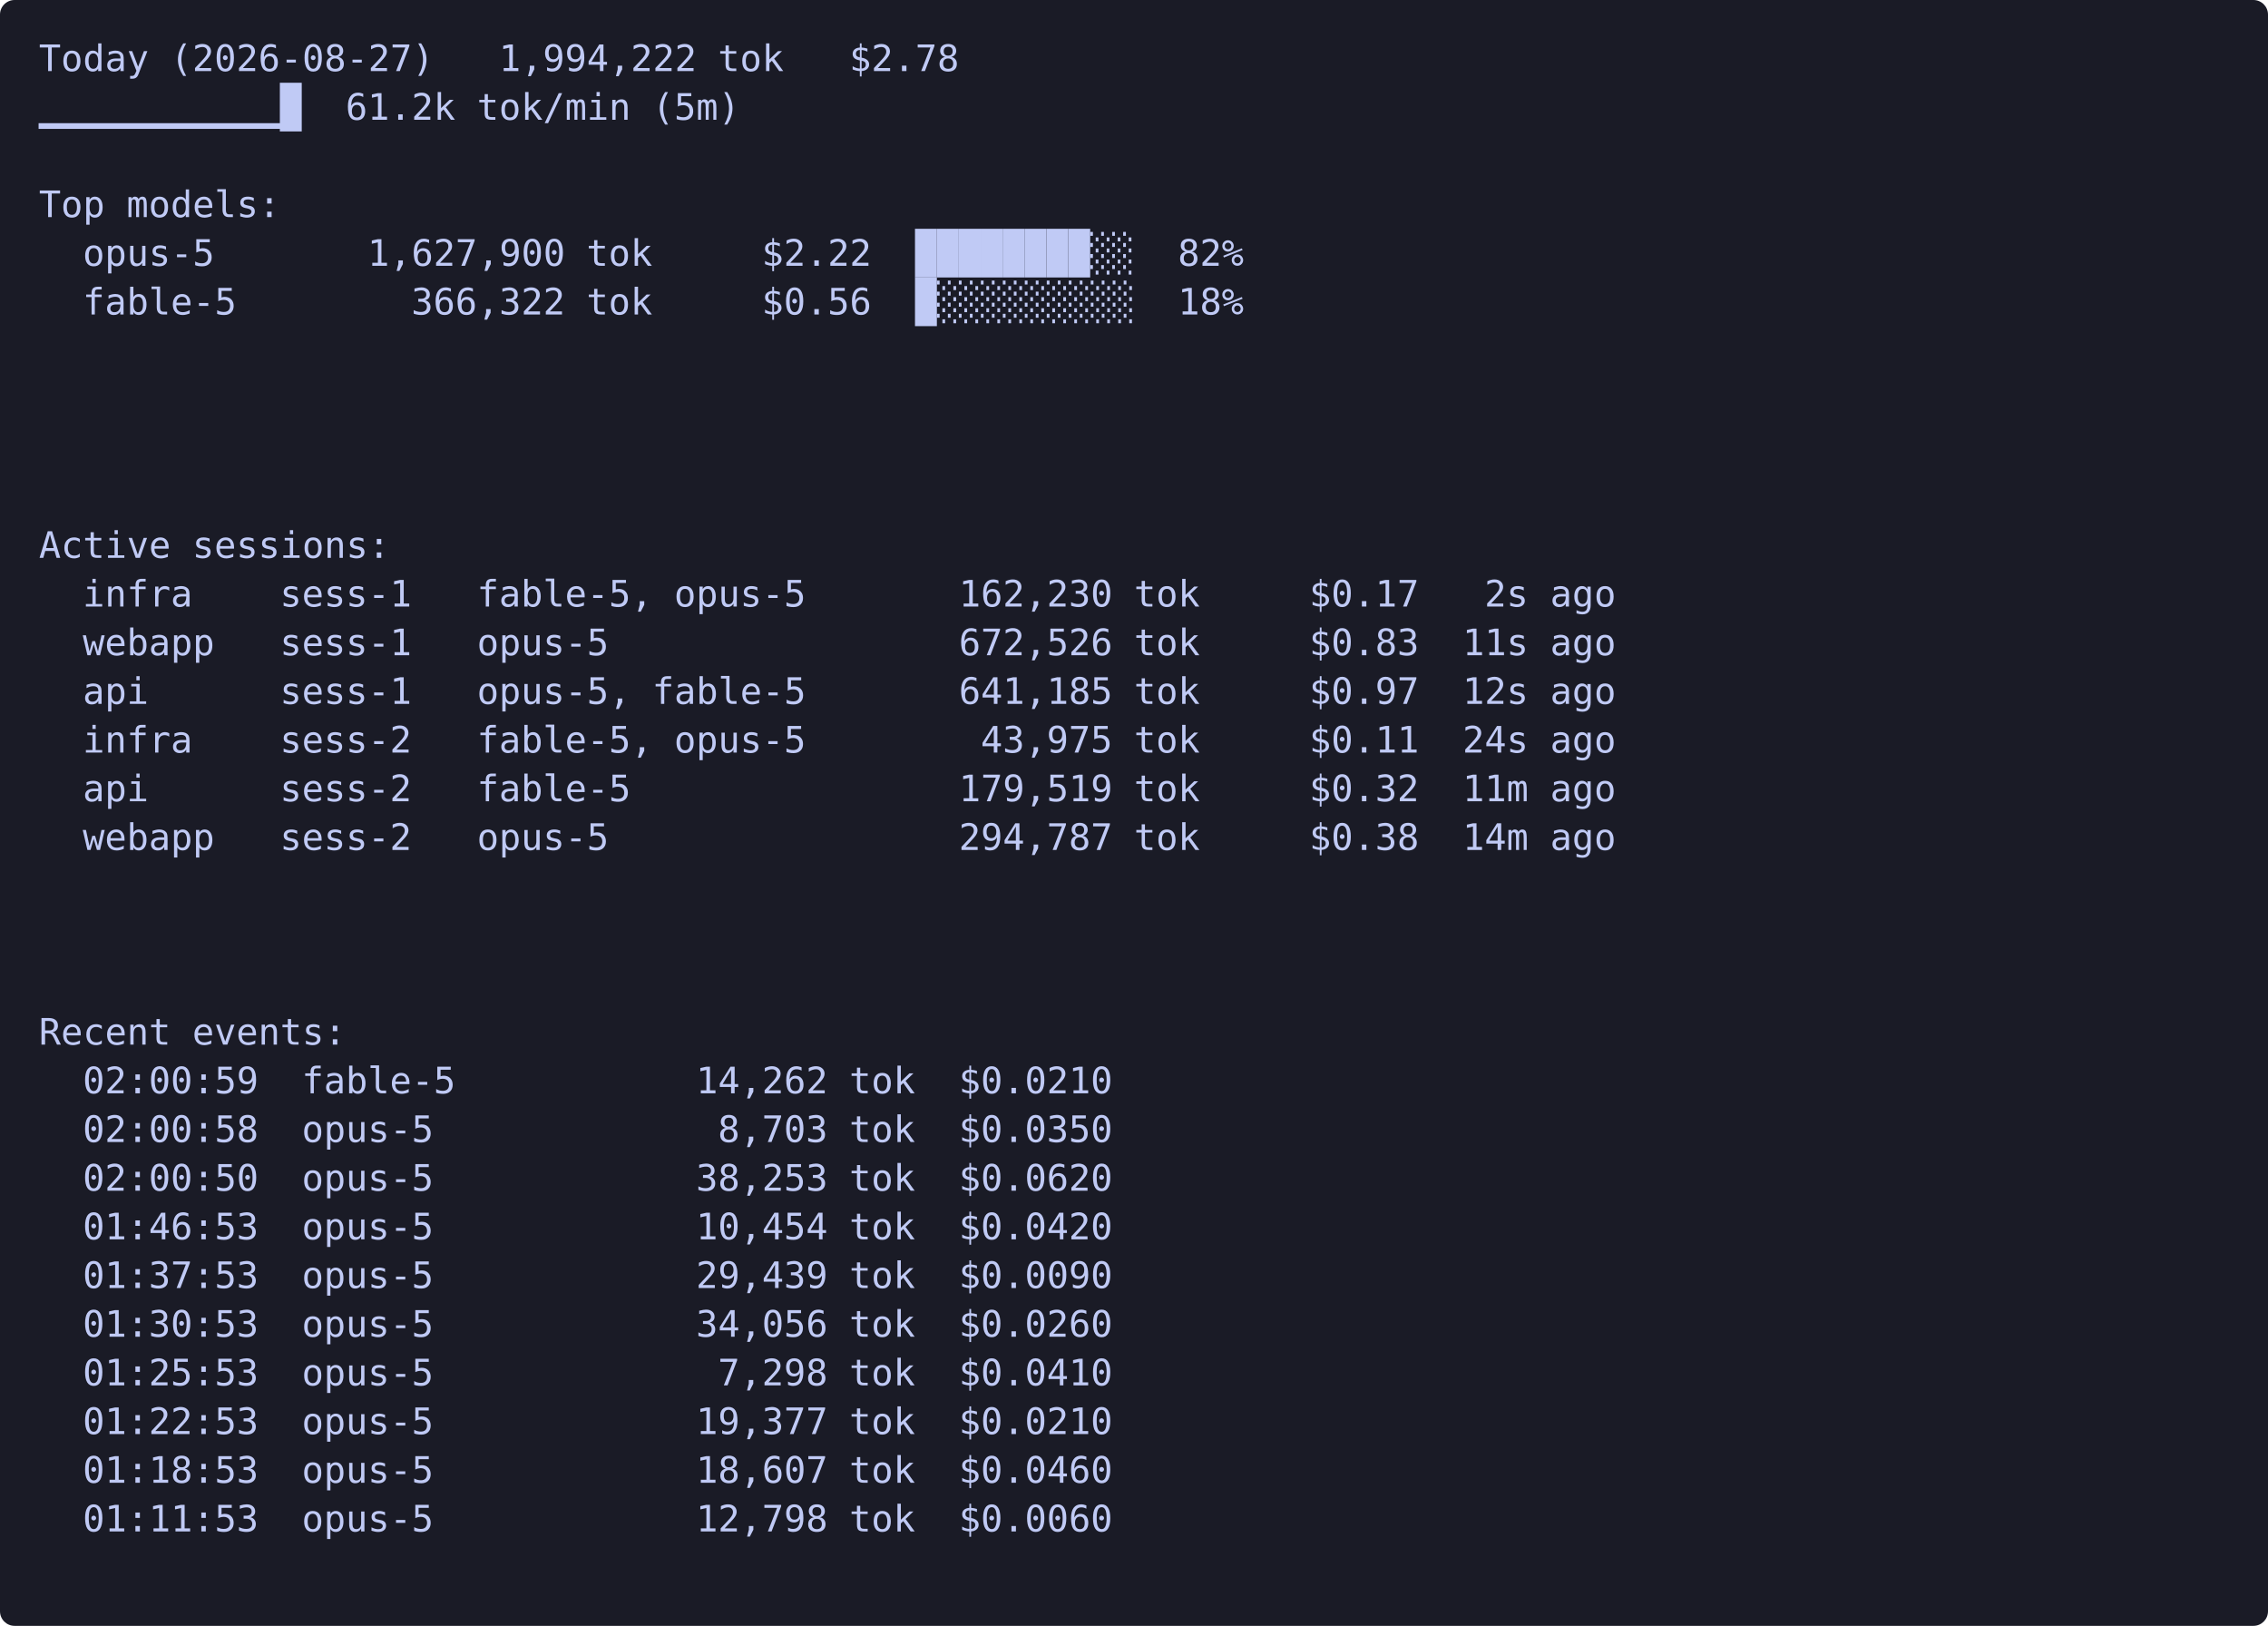
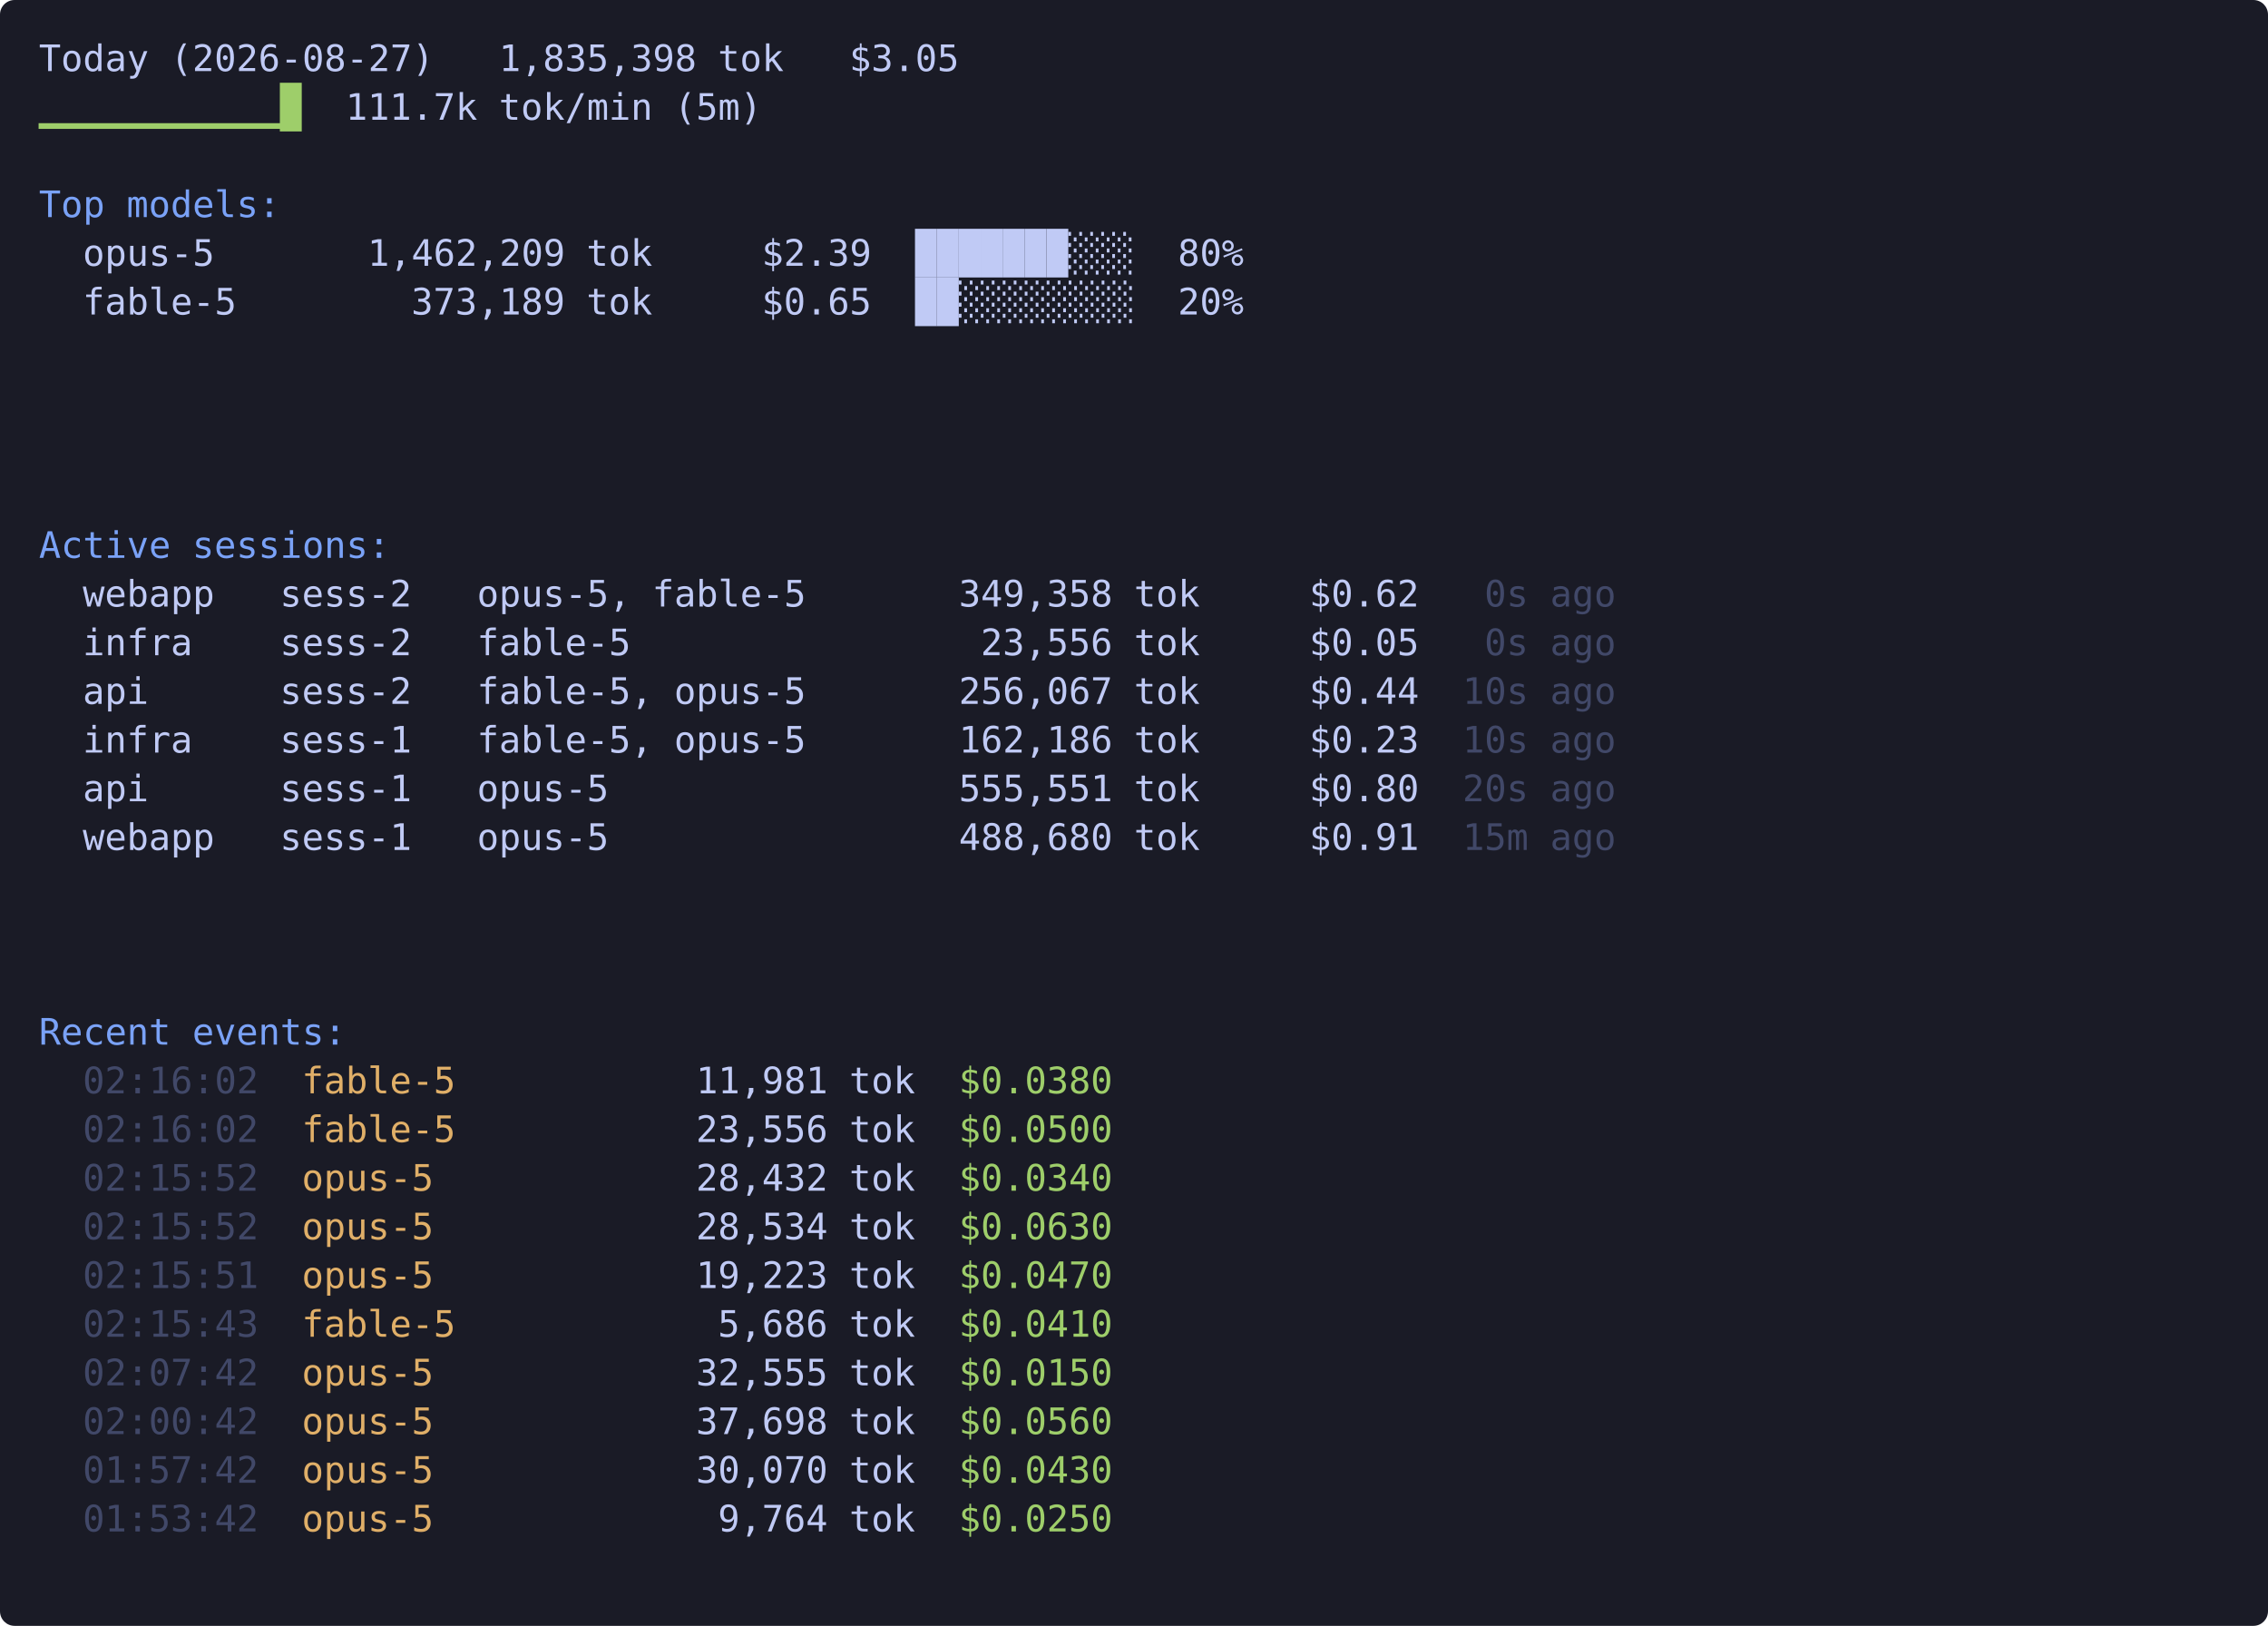
<svg xmlns="http://www.w3.org/2000/svg" width="932" height="668" viewBox="0 0 932 668" font-family="Menlo, 'SF Mono', 'Cascadia Code', Consolas, monospace" font-size="15">
  <rect width="932" height="668" rx="6" fill="#1a1b26" />
  <text y="29.2" xml:space="preserve">
    <tspan x="16.0" fill="#c0caf5" textLength="45.0" lengthAdjust="spacingAndGlyphs">Today</tspan>
    <tspan x="70.0" fill="#c0caf5" textLength="108.0" lengthAdjust="spacingAndGlyphs">(2026-08-27)</tspan>
-     <tspan x="205.0" fill="#c0caf5" textLength="81.0" lengthAdjust="spacingAndGlyphs">1,994,222</tspan>
+     <tspan x="205.0" fill="#c0caf5" textLength="81.0" lengthAdjust="spacingAndGlyphs">1,835,398</tspan>
    <tspan x="295.0" fill="#c0caf5" textLength="27.0" lengthAdjust="spacingAndGlyphs">tok</tspan>
-     <tspan x="349.0" fill="#c0caf5" textLength="45.0" lengthAdjust="spacingAndGlyphs">$2.78</tspan>
+     <tspan x="349.0" fill="#c0caf5" textLength="45.0" lengthAdjust="spacingAndGlyphs">$3.05</tspan>
  </text>
-   <rect x="115.0" y="34.0" width="9.0" height="20" fill="#c0caf5" />
+   <rect x="115.0" y="34.0" width="9.0" height="20" fill="#9ece6a" />
  <text y="49.2" xml:space="preserve">
-     <tspan x="16.0" fill="#c0caf5" textLength="99.0" lengthAdjust="spacingAndGlyphs">▁▁▁▁▁▁▁▁▁▁▁</tspan>
-     <tspan x="142.0" fill="#c0caf5" textLength="45.0" lengthAdjust="spacingAndGlyphs">61.2k</tspan>
-     <tspan x="196.0" fill="#c0caf5" textLength="63.0" lengthAdjust="spacingAndGlyphs">tok/min</tspan>
-     <tspan x="268.0" fill="#c0caf5" textLength="36.0" lengthAdjust="spacingAndGlyphs">(5m)</tspan>
+     <tspan x="16.0" fill="#9ece6a" textLength="99.0" lengthAdjust="spacingAndGlyphs">▁▁▁▁▁▁▁▁▁▁▁</tspan>
+     <tspan x="142.0" fill="#c0caf5" textLength="54.0" lengthAdjust="spacingAndGlyphs">111.7k</tspan>
+     <tspan x="205.0" fill="#c0caf5" textLength="63.0" lengthAdjust="spacingAndGlyphs">tok/min</tspan>
+     <tspan x="277.0" fill="#c0caf5" textLength="36.0" lengthAdjust="spacingAndGlyphs">(5m)</tspan>
  </text>
  <text y="89.2" xml:space="preserve">
-     <tspan x="16.0" fill="#c0caf5" textLength="27.0" lengthAdjust="spacingAndGlyphs">Top</tspan>
-     <tspan x="52.0" fill="#c0caf5" textLength="63.0" lengthAdjust="spacingAndGlyphs">models:</tspan>
+     <tspan x="16.0" fill="#7aa2f7" textLength="27.0" lengthAdjust="spacingAndGlyphs">Top</tspan>
+     <tspan x="52.0" fill="#7aa2f7" textLength="63.0" lengthAdjust="spacingAndGlyphs">models:</tspan>
  </text>
  <rect x="376.0" y="94.0" width="9.0" height="20" fill="#c0caf5" />
  <rect x="385.0" y="94.0" width="9.0" height="20" fill="#c0caf5" />
  <rect x="394.0" y="94.0" width="9.0" height="20" fill="#c0caf5" />
  <rect x="403.0" y="94.0" width="9.0" height="20" fill="#c0caf5" />
  <rect x="412.0" y="94.0" width="9.0" height="20" fill="#c0caf5" />
  <rect x="421.0" y="94.0" width="9.0" height="20" fill="#c0caf5" />
  <rect x="430.0" y="94.0" width="9.0" height="20" fill="#c0caf5" />
-   <rect x="439.0" y="94.0" width="9.0" height="20" fill="#c0caf5" />
  <text y="109.2" xml:space="preserve">
    <tspan x="34.0" fill="#c0caf5" textLength="54.0" lengthAdjust="spacingAndGlyphs">opus-5</tspan>
-     <tspan x="151.0" fill="#c0caf5" textLength="81.0" lengthAdjust="spacingAndGlyphs">1,627,900</tspan>
+     <tspan x="151.0" fill="#c0caf5" textLength="81.0" lengthAdjust="spacingAndGlyphs">1,462,209</tspan>
    <tspan x="241.0" fill="#c0caf5" textLength="27.0" lengthAdjust="spacingAndGlyphs">tok</tspan>
-     <tspan x="313.0" fill="#c0caf5" textLength="45.0" lengthAdjust="spacingAndGlyphs">$2.22</tspan>
-     <tspan x="448.0" fill="#c0caf5" textLength="18.0" lengthAdjust="spacingAndGlyphs">░░</tspan>
-     <tspan x="484.0" fill="#c0caf5" textLength="27.0" lengthAdjust="spacingAndGlyphs">82%</tspan>
+     <tspan x="313.0" fill="#c0caf5" textLength="45.0" lengthAdjust="spacingAndGlyphs">$2.39</tspan>
+     <tspan x="439.0" fill="#c0caf5" textLength="27.0" lengthAdjust="spacingAndGlyphs">░░░</tspan>
+     <tspan x="484.0" fill="#c0caf5" textLength="27.0" lengthAdjust="spacingAndGlyphs">80%</tspan>
  </text>
  <rect x="376.0" y="114.0" width="9.0" height="20" fill="#c0caf5" />
+   <rect x="385.0" y="114.0" width="9.0" height="20" fill="#c0caf5" />
  <text y="129.2" xml:space="preserve">
    <tspan x="34.0" fill="#c0caf5" textLength="63.0" lengthAdjust="spacingAndGlyphs">fable-5</tspan>
-     <tspan x="169.0" fill="#c0caf5" textLength="63.0" lengthAdjust="spacingAndGlyphs">366,322</tspan>
+     <tspan x="169.0" fill="#c0caf5" textLength="63.0" lengthAdjust="spacingAndGlyphs">373,189</tspan>
    <tspan x="241.0" fill="#c0caf5" textLength="27.0" lengthAdjust="spacingAndGlyphs">tok</tspan>
-     <tspan x="313.0" fill="#c0caf5" textLength="45.0" lengthAdjust="spacingAndGlyphs">$0.56</tspan>
-     <tspan x="385.0" fill="#c0caf5" textLength="81.0" lengthAdjust="spacingAndGlyphs">░░░░░░░░░</tspan>
-     <tspan x="484.0" fill="#c0caf5" textLength="27.0" lengthAdjust="spacingAndGlyphs">18%</tspan>
+     <tspan x="313.0" fill="#c0caf5" textLength="45.0" lengthAdjust="spacingAndGlyphs">$0.65</tspan>
+     <tspan x="394.0" fill="#c0caf5" textLength="72.0" lengthAdjust="spacingAndGlyphs">░░░░░░░░</tspan>
+     <tspan x="484.0" fill="#c0caf5" textLength="27.0" lengthAdjust="spacingAndGlyphs">20%</tspan>
  </text>
  <text y="229.2" xml:space="preserve">
-     <tspan x="16.0" fill="#c0caf5" textLength="54.0" lengthAdjust="spacingAndGlyphs">Active</tspan>
-     <tspan x="79.0" fill="#c0caf5" textLength="81.0" lengthAdjust="spacingAndGlyphs">sessions:</tspan>
+     <tspan x="16.0" fill="#7aa2f7" textLength="54.0" lengthAdjust="spacingAndGlyphs">Active</tspan>
+     <tspan x="79.0" fill="#7aa2f7" textLength="81.0" lengthAdjust="spacingAndGlyphs">sessions:</tspan>
  </text>
  <text y="249.2" xml:space="preserve">
+     <tspan x="34.0" fill="#c0caf5" textLength="54.0" lengthAdjust="spacingAndGlyphs">webapp</tspan>
+     <tspan x="115.0" fill="#c0caf5" textLength="54.0" lengthAdjust="spacingAndGlyphs">sess-2</tspan>
+     <tspan x="196.0" fill="#c0caf5" textLength="63.0" lengthAdjust="spacingAndGlyphs">opus-5,</tspan>
+     <tspan x="268.0" fill="#c0caf5" textLength="63.0" lengthAdjust="spacingAndGlyphs">fable-5</tspan>
+     <tspan x="394.0" fill="#c0caf5" textLength="63.0" lengthAdjust="spacingAndGlyphs">349,358</tspan>
+     <tspan x="466.0" fill="#c0caf5" textLength="27.0" lengthAdjust="spacingAndGlyphs">tok</tspan>
+     <tspan x="538.0" fill="#c0caf5" textLength="45.0" lengthAdjust="spacingAndGlyphs">$0.62</tspan>
+     <tspan x="610.0" fill="#414868" textLength="18.0" lengthAdjust="spacingAndGlyphs">0s</tspan>
+     <tspan x="637.0" fill="#414868" textLength="27.0" lengthAdjust="spacingAndGlyphs">ago</tspan>
+   </text>
+   <text y="269.2" xml:space="preserve">
+     <tspan x="34.0" fill="#c0caf5" textLength="45.0" lengthAdjust="spacingAndGlyphs">infra</tspan>
+     <tspan x="115.0" fill="#c0caf5" textLength="54.0" lengthAdjust="spacingAndGlyphs">sess-2</tspan>
+     <tspan x="196.0" fill="#c0caf5" textLength="63.0" lengthAdjust="spacingAndGlyphs">fable-5</tspan>
+     <tspan x="403.0" fill="#c0caf5" textLength="54.0" lengthAdjust="spacingAndGlyphs">23,556</tspan>
+     <tspan x="466.0" fill="#c0caf5" textLength="27.0" lengthAdjust="spacingAndGlyphs">tok</tspan>
+     <tspan x="538.0" fill="#c0caf5" textLength="45.0" lengthAdjust="spacingAndGlyphs">$0.05</tspan>
+     <tspan x="610.0" fill="#414868" textLength="18.0" lengthAdjust="spacingAndGlyphs">0s</tspan>
+     <tspan x="637.0" fill="#414868" textLength="27.0" lengthAdjust="spacingAndGlyphs">ago</tspan>
+   </text>
+   <text y="289.2" xml:space="preserve">
+     <tspan x="34.0" fill="#c0caf5" textLength="27.0" lengthAdjust="spacingAndGlyphs">api</tspan>
+     <tspan x="115.0" fill="#c0caf5" textLength="54.0" lengthAdjust="spacingAndGlyphs">sess-2</tspan>
+     <tspan x="196.0" fill="#c0caf5" textLength="72.0" lengthAdjust="spacingAndGlyphs">fable-5,</tspan>
+     <tspan x="277.0" fill="#c0caf5" textLength="54.0" lengthAdjust="spacingAndGlyphs">opus-5</tspan>
+     <tspan x="394.0" fill="#c0caf5" textLength="63.0" lengthAdjust="spacingAndGlyphs">256,067</tspan>
+     <tspan x="466.0" fill="#c0caf5" textLength="27.0" lengthAdjust="spacingAndGlyphs">tok</tspan>
+     <tspan x="538.0" fill="#c0caf5" textLength="45.0" lengthAdjust="spacingAndGlyphs">$0.44</tspan>
+     <tspan x="601.0" fill="#414868" textLength="27.0" lengthAdjust="spacingAndGlyphs">10s</tspan>
+     <tspan x="637.0" fill="#414868" textLength="27.0" lengthAdjust="spacingAndGlyphs">ago</tspan>
+   </text>
+   <text y="309.2" xml:space="preserve">
    <tspan x="34.0" fill="#c0caf5" textLength="45.0" lengthAdjust="spacingAndGlyphs">infra</tspan>
    <tspan x="115.0" fill="#c0caf5" textLength="54.0" lengthAdjust="spacingAndGlyphs">sess-1</tspan>
    <tspan x="196.0" fill="#c0caf5" textLength="72.0" lengthAdjust="spacingAndGlyphs">fable-5,</tspan>
    <tspan x="277.0" fill="#c0caf5" textLength="54.0" lengthAdjust="spacingAndGlyphs">opus-5</tspan>
-     <tspan x="394.0" fill="#c0caf5" textLength="63.0" lengthAdjust="spacingAndGlyphs">162,230</tspan>
+     <tspan x="394.0" fill="#c0caf5" textLength="63.0" lengthAdjust="spacingAndGlyphs">162,186</tspan>
    <tspan x="466.0" fill="#c0caf5" textLength="27.0" lengthAdjust="spacingAndGlyphs">tok</tspan>
-     <tspan x="538.0" fill="#c0caf5" textLength="45.0" lengthAdjust="spacingAndGlyphs">$0.17</tspan>
-     <tspan x="610.0" fill="#c0caf5" textLength="18.0" lengthAdjust="spacingAndGlyphs">2s</tspan>
-     <tspan x="637.0" fill="#c0caf5" textLength="27.0" lengthAdjust="spacingAndGlyphs">ago</tspan>
+     <tspan x="538.0" fill="#c0caf5" textLength="45.0" lengthAdjust="spacingAndGlyphs">$0.23</tspan>
+     <tspan x="601.0" fill="#414868" textLength="27.0" lengthAdjust="spacingAndGlyphs">10s</tspan>
+     <tspan x="637.0" fill="#414868" textLength="27.0" lengthAdjust="spacingAndGlyphs">ago</tspan>
  </text>
-   <text y="269.2" xml:space="preserve">
+   <text y="329.2" xml:space="preserve">
+     <tspan x="34.0" fill="#c0caf5" textLength="27.0" lengthAdjust="spacingAndGlyphs">api</tspan>
+     <tspan x="115.0" fill="#c0caf5" textLength="54.0" lengthAdjust="spacingAndGlyphs">sess-1</tspan>
+     <tspan x="196.0" fill="#c0caf5" textLength="54.0" lengthAdjust="spacingAndGlyphs">opus-5</tspan>
+     <tspan x="394.0" fill="#c0caf5" textLength="63.0" lengthAdjust="spacingAndGlyphs">555,551</tspan>
+     <tspan x="466.0" fill="#c0caf5" textLength="27.0" lengthAdjust="spacingAndGlyphs">tok</tspan>
+     <tspan x="538.0" fill="#c0caf5" textLength="45.0" lengthAdjust="spacingAndGlyphs">$0.80</tspan>
+     <tspan x="601.0" fill="#414868" textLength="27.0" lengthAdjust="spacingAndGlyphs">20s</tspan>
+     <tspan x="637.0" fill="#414868" textLength="27.0" lengthAdjust="spacingAndGlyphs">ago</tspan>
+   </text>
+   <text y="349.2" xml:space="preserve">
    <tspan x="34.0" fill="#c0caf5" textLength="54.0" lengthAdjust="spacingAndGlyphs">webapp</tspan>
    <tspan x="115.0" fill="#c0caf5" textLength="54.0" lengthAdjust="spacingAndGlyphs">sess-1</tspan>
    <tspan x="196.0" fill="#c0caf5" textLength="54.0" lengthAdjust="spacingAndGlyphs">opus-5</tspan>
-     <tspan x="394.0" fill="#c0caf5" textLength="63.0" lengthAdjust="spacingAndGlyphs">672,526</tspan>
+     <tspan x="394.0" fill="#c0caf5" textLength="63.0" lengthAdjust="spacingAndGlyphs">488,680</tspan>
    <tspan x="466.0" fill="#c0caf5" textLength="27.0" lengthAdjust="spacingAndGlyphs">tok</tspan>
-     <tspan x="538.0" fill="#c0caf5" textLength="45.0" lengthAdjust="spacingAndGlyphs">$0.83</tspan>
-     <tspan x="601.0" fill="#c0caf5" textLength="27.0" lengthAdjust="spacingAndGlyphs">11s</tspan>
-     <tspan x="637.0" fill="#c0caf5" textLength="27.0" lengthAdjust="spacingAndGlyphs">ago</tspan>
-   </text>
-   <text y="289.2" xml:space="preserve">
-     <tspan x="34.0" fill="#c0caf5" textLength="27.0" lengthAdjust="spacingAndGlyphs">api</tspan>
-     <tspan x="115.0" fill="#c0caf5" textLength="54.0" lengthAdjust="spacingAndGlyphs">sess-1</tspan>
-     <tspan x="196.0" fill="#c0caf5" textLength="63.0" lengthAdjust="spacingAndGlyphs">opus-5,</tspan>
-     <tspan x="268.0" fill="#c0caf5" textLength="63.0" lengthAdjust="spacingAndGlyphs">fable-5</tspan>
-     <tspan x="394.0" fill="#c0caf5" textLength="63.0" lengthAdjust="spacingAndGlyphs">641,185</tspan>
-     <tspan x="466.0" fill="#c0caf5" textLength="27.0" lengthAdjust="spacingAndGlyphs">tok</tspan>
-     <tspan x="538.0" fill="#c0caf5" textLength="45.0" lengthAdjust="spacingAndGlyphs">$0.97</tspan>
-     <tspan x="601.0" fill="#c0caf5" textLength="27.0" lengthAdjust="spacingAndGlyphs">12s</tspan>
-     <tspan x="637.0" fill="#c0caf5" textLength="27.0" lengthAdjust="spacingAndGlyphs">ago</tspan>
-   </text>
-   <text y="309.2" xml:space="preserve">
-     <tspan x="34.0" fill="#c0caf5" textLength="45.0" lengthAdjust="spacingAndGlyphs">infra</tspan>
-     <tspan x="115.0" fill="#c0caf5" textLength="54.0" lengthAdjust="spacingAndGlyphs">sess-2</tspan>
-     <tspan x="196.0" fill="#c0caf5" textLength="72.0" lengthAdjust="spacingAndGlyphs">fable-5,</tspan>
-     <tspan x="277.0" fill="#c0caf5" textLength="54.0" lengthAdjust="spacingAndGlyphs">opus-5</tspan>
-     <tspan x="403.0" fill="#c0caf5" textLength="54.0" lengthAdjust="spacingAndGlyphs">43,975</tspan>
-     <tspan x="466.0" fill="#c0caf5" textLength="27.0" lengthAdjust="spacingAndGlyphs">tok</tspan>
-     <tspan x="538.0" fill="#c0caf5" textLength="45.0" lengthAdjust="spacingAndGlyphs">$0.11</tspan>
-     <tspan x="601.0" fill="#c0caf5" textLength="27.0" lengthAdjust="spacingAndGlyphs">24s</tspan>
-     <tspan x="637.0" fill="#c0caf5" textLength="27.0" lengthAdjust="spacingAndGlyphs">ago</tspan>
-   </text>
-   <text y="329.2" xml:space="preserve">
-     <tspan x="34.0" fill="#c0caf5" textLength="27.0" lengthAdjust="spacingAndGlyphs">api</tspan>
-     <tspan x="115.0" fill="#c0caf5" textLength="54.0" lengthAdjust="spacingAndGlyphs">sess-2</tspan>
-     <tspan x="196.0" fill="#c0caf5" textLength="63.0" lengthAdjust="spacingAndGlyphs">fable-5</tspan>
-     <tspan x="394.0" fill="#c0caf5" textLength="63.0" lengthAdjust="spacingAndGlyphs">179,519</tspan>
-     <tspan x="466.0" fill="#c0caf5" textLength="27.0" lengthAdjust="spacingAndGlyphs">tok</tspan>
-     <tspan x="538.0" fill="#c0caf5" textLength="45.0" lengthAdjust="spacingAndGlyphs">$0.32</tspan>
-     <tspan x="601.0" fill="#c0caf5" textLength="27.0" lengthAdjust="spacingAndGlyphs">11m</tspan>
-     <tspan x="637.0" fill="#c0caf5" textLength="27.0" lengthAdjust="spacingAndGlyphs">ago</tspan>
-   </text>
-   <text y="349.2" xml:space="preserve">
-     <tspan x="34.0" fill="#c0caf5" textLength="54.0" lengthAdjust="spacingAndGlyphs">webapp</tspan>
-     <tspan x="115.0" fill="#c0caf5" textLength="54.0" lengthAdjust="spacingAndGlyphs">sess-2</tspan>
-     <tspan x="196.0" fill="#c0caf5" textLength="54.0" lengthAdjust="spacingAndGlyphs">opus-5</tspan>
-     <tspan x="394.0" fill="#c0caf5" textLength="63.0" lengthAdjust="spacingAndGlyphs">294,787</tspan>
-     <tspan x="466.0" fill="#c0caf5" textLength="27.0" lengthAdjust="spacingAndGlyphs">tok</tspan>
-     <tspan x="538.0" fill="#c0caf5" textLength="45.0" lengthAdjust="spacingAndGlyphs">$0.38</tspan>
-     <tspan x="601.0" fill="#c0caf5" textLength="27.0" lengthAdjust="spacingAndGlyphs">14m</tspan>
-     <tspan x="637.0" fill="#c0caf5" textLength="27.0" lengthAdjust="spacingAndGlyphs">ago</tspan>
+     <tspan x="538.0" fill="#c0caf5" textLength="45.0" lengthAdjust="spacingAndGlyphs">$0.91</tspan>
+     <tspan x="601.0" fill="#414868" textLength="27.0" lengthAdjust="spacingAndGlyphs">15m</tspan>
+     <tspan x="637.0" fill="#414868" textLength="27.0" lengthAdjust="spacingAndGlyphs">ago</tspan>
  </text>
  <text y="429.2" xml:space="preserve">
-     <tspan x="16.0" fill="#c0caf5" textLength="54.0" lengthAdjust="spacingAndGlyphs">Recent</tspan>
-     <tspan x="79.0" fill="#c0caf5" textLength="63.0" lengthAdjust="spacingAndGlyphs">events:</tspan>
+     <tspan x="16.0" fill="#7aa2f7" textLength="54.0" lengthAdjust="spacingAndGlyphs">Recent</tspan>
+     <tspan x="79.0" fill="#7aa2f7" textLength="63.0" lengthAdjust="spacingAndGlyphs">events:</tspan>
  </text>
  <text y="449.2" xml:space="preserve">
-     <tspan x="34.0" fill="#c0caf5" textLength="72.0" lengthAdjust="spacingAndGlyphs">02:00:59</tspan>
-     <tspan x="124.0" fill="#c0caf5" textLength="63.0" lengthAdjust="spacingAndGlyphs">fable-5</tspan>
-     <tspan x="286.0" fill="#c0caf5" textLength="54.0" lengthAdjust="spacingAndGlyphs">14,262</tspan>
+     <tspan x="34.0" fill="#414868" textLength="72.0" lengthAdjust="spacingAndGlyphs">02:16:02</tspan>
+     <tspan x="124.0" fill="#e0af68" textLength="63.0" lengthAdjust="spacingAndGlyphs">fable-5</tspan>
+     <tspan x="286.0" fill="#c0caf5" textLength="54.0" lengthAdjust="spacingAndGlyphs">11,981</tspan>
    <tspan x="349.0" fill="#c0caf5" textLength="27.0" lengthAdjust="spacingAndGlyphs">tok</tspan>
-     <tspan x="394.0" fill="#c0caf5" textLength="63.0" lengthAdjust="spacingAndGlyphs">$0.0210</tspan>
+     <tspan x="394.0" fill="#9ece6a" textLength="63.0" lengthAdjust="spacingAndGlyphs">$0.0380</tspan>
  </text>
  <text y="469.2" xml:space="preserve">
-     <tspan x="34.0" fill="#c0caf5" textLength="72.0" lengthAdjust="spacingAndGlyphs">02:00:58</tspan>
-     <tspan x="124.0" fill="#c0caf5" textLength="54.0" lengthAdjust="spacingAndGlyphs">opus-5</tspan>
-     <tspan x="295.0" fill="#c0caf5" textLength="45.0" lengthAdjust="spacingAndGlyphs">8,703</tspan>
+     <tspan x="34.0" fill="#414868" textLength="72.0" lengthAdjust="spacingAndGlyphs">02:16:02</tspan>
+     <tspan x="124.0" fill="#e0af68" textLength="63.0" lengthAdjust="spacingAndGlyphs">fable-5</tspan>
+     <tspan x="286.0" fill="#c0caf5" textLength="54.0" lengthAdjust="spacingAndGlyphs">23,556</tspan>
    <tspan x="349.0" fill="#c0caf5" textLength="27.0" lengthAdjust="spacingAndGlyphs">tok</tspan>
-     <tspan x="394.0" fill="#c0caf5" textLength="63.0" lengthAdjust="spacingAndGlyphs">$0.0350</tspan>
+     <tspan x="394.0" fill="#9ece6a" textLength="63.0" lengthAdjust="spacingAndGlyphs">$0.0500</tspan>
  </text>
  <text y="489.2" xml:space="preserve">
-     <tspan x="34.0" fill="#c0caf5" textLength="72.0" lengthAdjust="spacingAndGlyphs">02:00:50</tspan>
-     <tspan x="124.0" fill="#c0caf5" textLength="54.0" lengthAdjust="spacingAndGlyphs">opus-5</tspan>
-     <tspan x="286.0" fill="#c0caf5" textLength="54.0" lengthAdjust="spacingAndGlyphs">38,253</tspan>
+     <tspan x="34.0" fill="#414868" textLength="72.0" lengthAdjust="spacingAndGlyphs">02:15:52</tspan>
+     <tspan x="124.0" fill="#e0af68" textLength="54.0" lengthAdjust="spacingAndGlyphs">opus-5</tspan>
+     <tspan x="286.0" fill="#c0caf5" textLength="54.0" lengthAdjust="spacingAndGlyphs">28,432</tspan>
    <tspan x="349.0" fill="#c0caf5" textLength="27.0" lengthAdjust="spacingAndGlyphs">tok</tspan>
-     <tspan x="394.0" fill="#c0caf5" textLength="63.0" lengthAdjust="spacingAndGlyphs">$0.0620</tspan>
+     <tspan x="394.0" fill="#9ece6a" textLength="63.0" lengthAdjust="spacingAndGlyphs">$0.0340</tspan>
  </text>
  <text y="509.2" xml:space="preserve">
-     <tspan x="34.0" fill="#c0caf5" textLength="72.0" lengthAdjust="spacingAndGlyphs">01:46:53</tspan>
-     <tspan x="124.0" fill="#c0caf5" textLength="54.0" lengthAdjust="spacingAndGlyphs">opus-5</tspan>
-     <tspan x="286.0" fill="#c0caf5" textLength="54.0" lengthAdjust="spacingAndGlyphs">10,454</tspan>
+     <tspan x="34.0" fill="#414868" textLength="72.0" lengthAdjust="spacingAndGlyphs">02:15:52</tspan>
+     <tspan x="124.0" fill="#e0af68" textLength="54.0" lengthAdjust="spacingAndGlyphs">opus-5</tspan>
+     <tspan x="286.0" fill="#c0caf5" textLength="54.0" lengthAdjust="spacingAndGlyphs">28,534</tspan>
    <tspan x="349.0" fill="#c0caf5" textLength="27.0" lengthAdjust="spacingAndGlyphs">tok</tspan>
-     <tspan x="394.0" fill="#c0caf5" textLength="63.0" lengthAdjust="spacingAndGlyphs">$0.0420</tspan>
+     <tspan x="394.0" fill="#9ece6a" textLength="63.0" lengthAdjust="spacingAndGlyphs">$0.0630</tspan>
  </text>
  <text y="529.2" xml:space="preserve">
-     <tspan x="34.0" fill="#c0caf5" textLength="72.0" lengthAdjust="spacingAndGlyphs">01:37:53</tspan>
-     <tspan x="124.0" fill="#c0caf5" textLength="54.0" lengthAdjust="spacingAndGlyphs">opus-5</tspan>
-     <tspan x="286.0" fill="#c0caf5" textLength="54.0" lengthAdjust="spacingAndGlyphs">29,439</tspan>
+     <tspan x="34.0" fill="#414868" textLength="72.0" lengthAdjust="spacingAndGlyphs">02:15:51</tspan>
+     <tspan x="124.0" fill="#e0af68" textLength="54.0" lengthAdjust="spacingAndGlyphs">opus-5</tspan>
+     <tspan x="286.0" fill="#c0caf5" textLength="54.0" lengthAdjust="spacingAndGlyphs">19,223</tspan>
    <tspan x="349.0" fill="#c0caf5" textLength="27.0" lengthAdjust="spacingAndGlyphs">tok</tspan>
-     <tspan x="394.0" fill="#c0caf5" textLength="63.0" lengthAdjust="spacingAndGlyphs">$0.0090</tspan>
+     <tspan x="394.0" fill="#9ece6a" textLength="63.0" lengthAdjust="spacingAndGlyphs">$0.0470</tspan>
  </text>
  <text y="549.2" xml:space="preserve">
-     <tspan x="34.0" fill="#c0caf5" textLength="72.0" lengthAdjust="spacingAndGlyphs">01:30:53</tspan>
-     <tspan x="124.0" fill="#c0caf5" textLength="54.0" lengthAdjust="spacingAndGlyphs">opus-5</tspan>
-     <tspan x="286.0" fill="#c0caf5" textLength="54.0" lengthAdjust="spacingAndGlyphs">34,056</tspan>
+     <tspan x="34.0" fill="#414868" textLength="72.0" lengthAdjust="spacingAndGlyphs">02:15:43</tspan>
+     <tspan x="124.0" fill="#e0af68" textLength="63.0" lengthAdjust="spacingAndGlyphs">fable-5</tspan>
+     <tspan x="295.0" fill="#c0caf5" textLength="45.0" lengthAdjust="spacingAndGlyphs">5,686</tspan>
    <tspan x="349.0" fill="#c0caf5" textLength="27.0" lengthAdjust="spacingAndGlyphs">tok</tspan>
-     <tspan x="394.0" fill="#c0caf5" textLength="63.0" lengthAdjust="spacingAndGlyphs">$0.0260</tspan>
+     <tspan x="394.0" fill="#9ece6a" textLength="63.0" lengthAdjust="spacingAndGlyphs">$0.0410</tspan>
  </text>
  <text y="569.2" xml:space="preserve">
-     <tspan x="34.0" fill="#c0caf5" textLength="72.0" lengthAdjust="spacingAndGlyphs">01:25:53</tspan>
-     <tspan x="124.0" fill="#c0caf5" textLength="54.0" lengthAdjust="spacingAndGlyphs">opus-5</tspan>
-     <tspan x="295.0" fill="#c0caf5" textLength="45.0" lengthAdjust="spacingAndGlyphs">7,298</tspan>
+     <tspan x="34.0" fill="#414868" textLength="72.0" lengthAdjust="spacingAndGlyphs">02:07:42</tspan>
+     <tspan x="124.0" fill="#e0af68" textLength="54.0" lengthAdjust="spacingAndGlyphs">opus-5</tspan>
+     <tspan x="286.0" fill="#c0caf5" textLength="54.0" lengthAdjust="spacingAndGlyphs">32,555</tspan>
    <tspan x="349.0" fill="#c0caf5" textLength="27.0" lengthAdjust="spacingAndGlyphs">tok</tspan>
-     <tspan x="394.0" fill="#c0caf5" textLength="63.0" lengthAdjust="spacingAndGlyphs">$0.0410</tspan>
+     <tspan x="394.0" fill="#9ece6a" textLength="63.0" lengthAdjust="spacingAndGlyphs">$0.0150</tspan>
  </text>
  <text y="589.2" xml:space="preserve">
-     <tspan x="34.0" fill="#c0caf5" textLength="72.0" lengthAdjust="spacingAndGlyphs">01:22:53</tspan>
-     <tspan x="124.0" fill="#c0caf5" textLength="54.0" lengthAdjust="spacingAndGlyphs">opus-5</tspan>
-     <tspan x="286.0" fill="#c0caf5" textLength="54.0" lengthAdjust="spacingAndGlyphs">19,377</tspan>
+     <tspan x="34.0" fill="#414868" textLength="72.0" lengthAdjust="spacingAndGlyphs">02:00:42</tspan>
+     <tspan x="124.0" fill="#e0af68" textLength="54.0" lengthAdjust="spacingAndGlyphs">opus-5</tspan>
+     <tspan x="286.0" fill="#c0caf5" textLength="54.0" lengthAdjust="spacingAndGlyphs">37,698</tspan>
    <tspan x="349.0" fill="#c0caf5" textLength="27.0" lengthAdjust="spacingAndGlyphs">tok</tspan>
-     <tspan x="394.0" fill="#c0caf5" textLength="63.0" lengthAdjust="spacingAndGlyphs">$0.0210</tspan>
+     <tspan x="394.0" fill="#9ece6a" textLength="63.0" lengthAdjust="spacingAndGlyphs">$0.0560</tspan>
  </text>
  <text y="609.2" xml:space="preserve">
-     <tspan x="34.0" fill="#c0caf5" textLength="72.0" lengthAdjust="spacingAndGlyphs">01:18:53</tspan>
-     <tspan x="124.0" fill="#c0caf5" textLength="54.0" lengthAdjust="spacingAndGlyphs">opus-5</tspan>
-     <tspan x="286.0" fill="#c0caf5" textLength="54.0" lengthAdjust="spacingAndGlyphs">18,607</tspan>
+     <tspan x="34.0" fill="#414868" textLength="72.0" lengthAdjust="spacingAndGlyphs">01:57:42</tspan>
+     <tspan x="124.0" fill="#e0af68" textLength="54.0" lengthAdjust="spacingAndGlyphs">opus-5</tspan>
+     <tspan x="286.0" fill="#c0caf5" textLength="54.0" lengthAdjust="spacingAndGlyphs">30,070</tspan>
    <tspan x="349.0" fill="#c0caf5" textLength="27.0" lengthAdjust="spacingAndGlyphs">tok</tspan>
-     <tspan x="394.0" fill="#c0caf5" textLength="63.0" lengthAdjust="spacingAndGlyphs">$0.0460</tspan>
+     <tspan x="394.0" fill="#9ece6a" textLength="63.0" lengthAdjust="spacingAndGlyphs">$0.0430</tspan>
  </text>
  <text y="629.2" xml:space="preserve">
-     <tspan x="34.0" fill="#c0caf5" textLength="72.0" lengthAdjust="spacingAndGlyphs">01:11:53</tspan>
-     <tspan x="124.0" fill="#c0caf5" textLength="54.0" lengthAdjust="spacingAndGlyphs">opus-5</tspan>
-     <tspan x="286.0" fill="#c0caf5" textLength="54.0" lengthAdjust="spacingAndGlyphs">12,798</tspan>
+     <tspan x="34.0" fill="#414868" textLength="72.0" lengthAdjust="spacingAndGlyphs">01:53:42</tspan>
+     <tspan x="124.0" fill="#e0af68" textLength="54.0" lengthAdjust="spacingAndGlyphs">opus-5</tspan>
+     <tspan x="295.0" fill="#c0caf5" textLength="45.0" lengthAdjust="spacingAndGlyphs">9,764</tspan>
    <tspan x="349.0" fill="#c0caf5" textLength="27.0" lengthAdjust="spacingAndGlyphs">tok</tspan>
-     <tspan x="394.0" fill="#c0caf5" textLength="63.0" lengthAdjust="spacingAndGlyphs">$0.0060</tspan>
+     <tspan x="394.0" fill="#9ece6a" textLength="63.0" lengthAdjust="spacingAndGlyphs">$0.0250</tspan>
  </text>
</svg>
